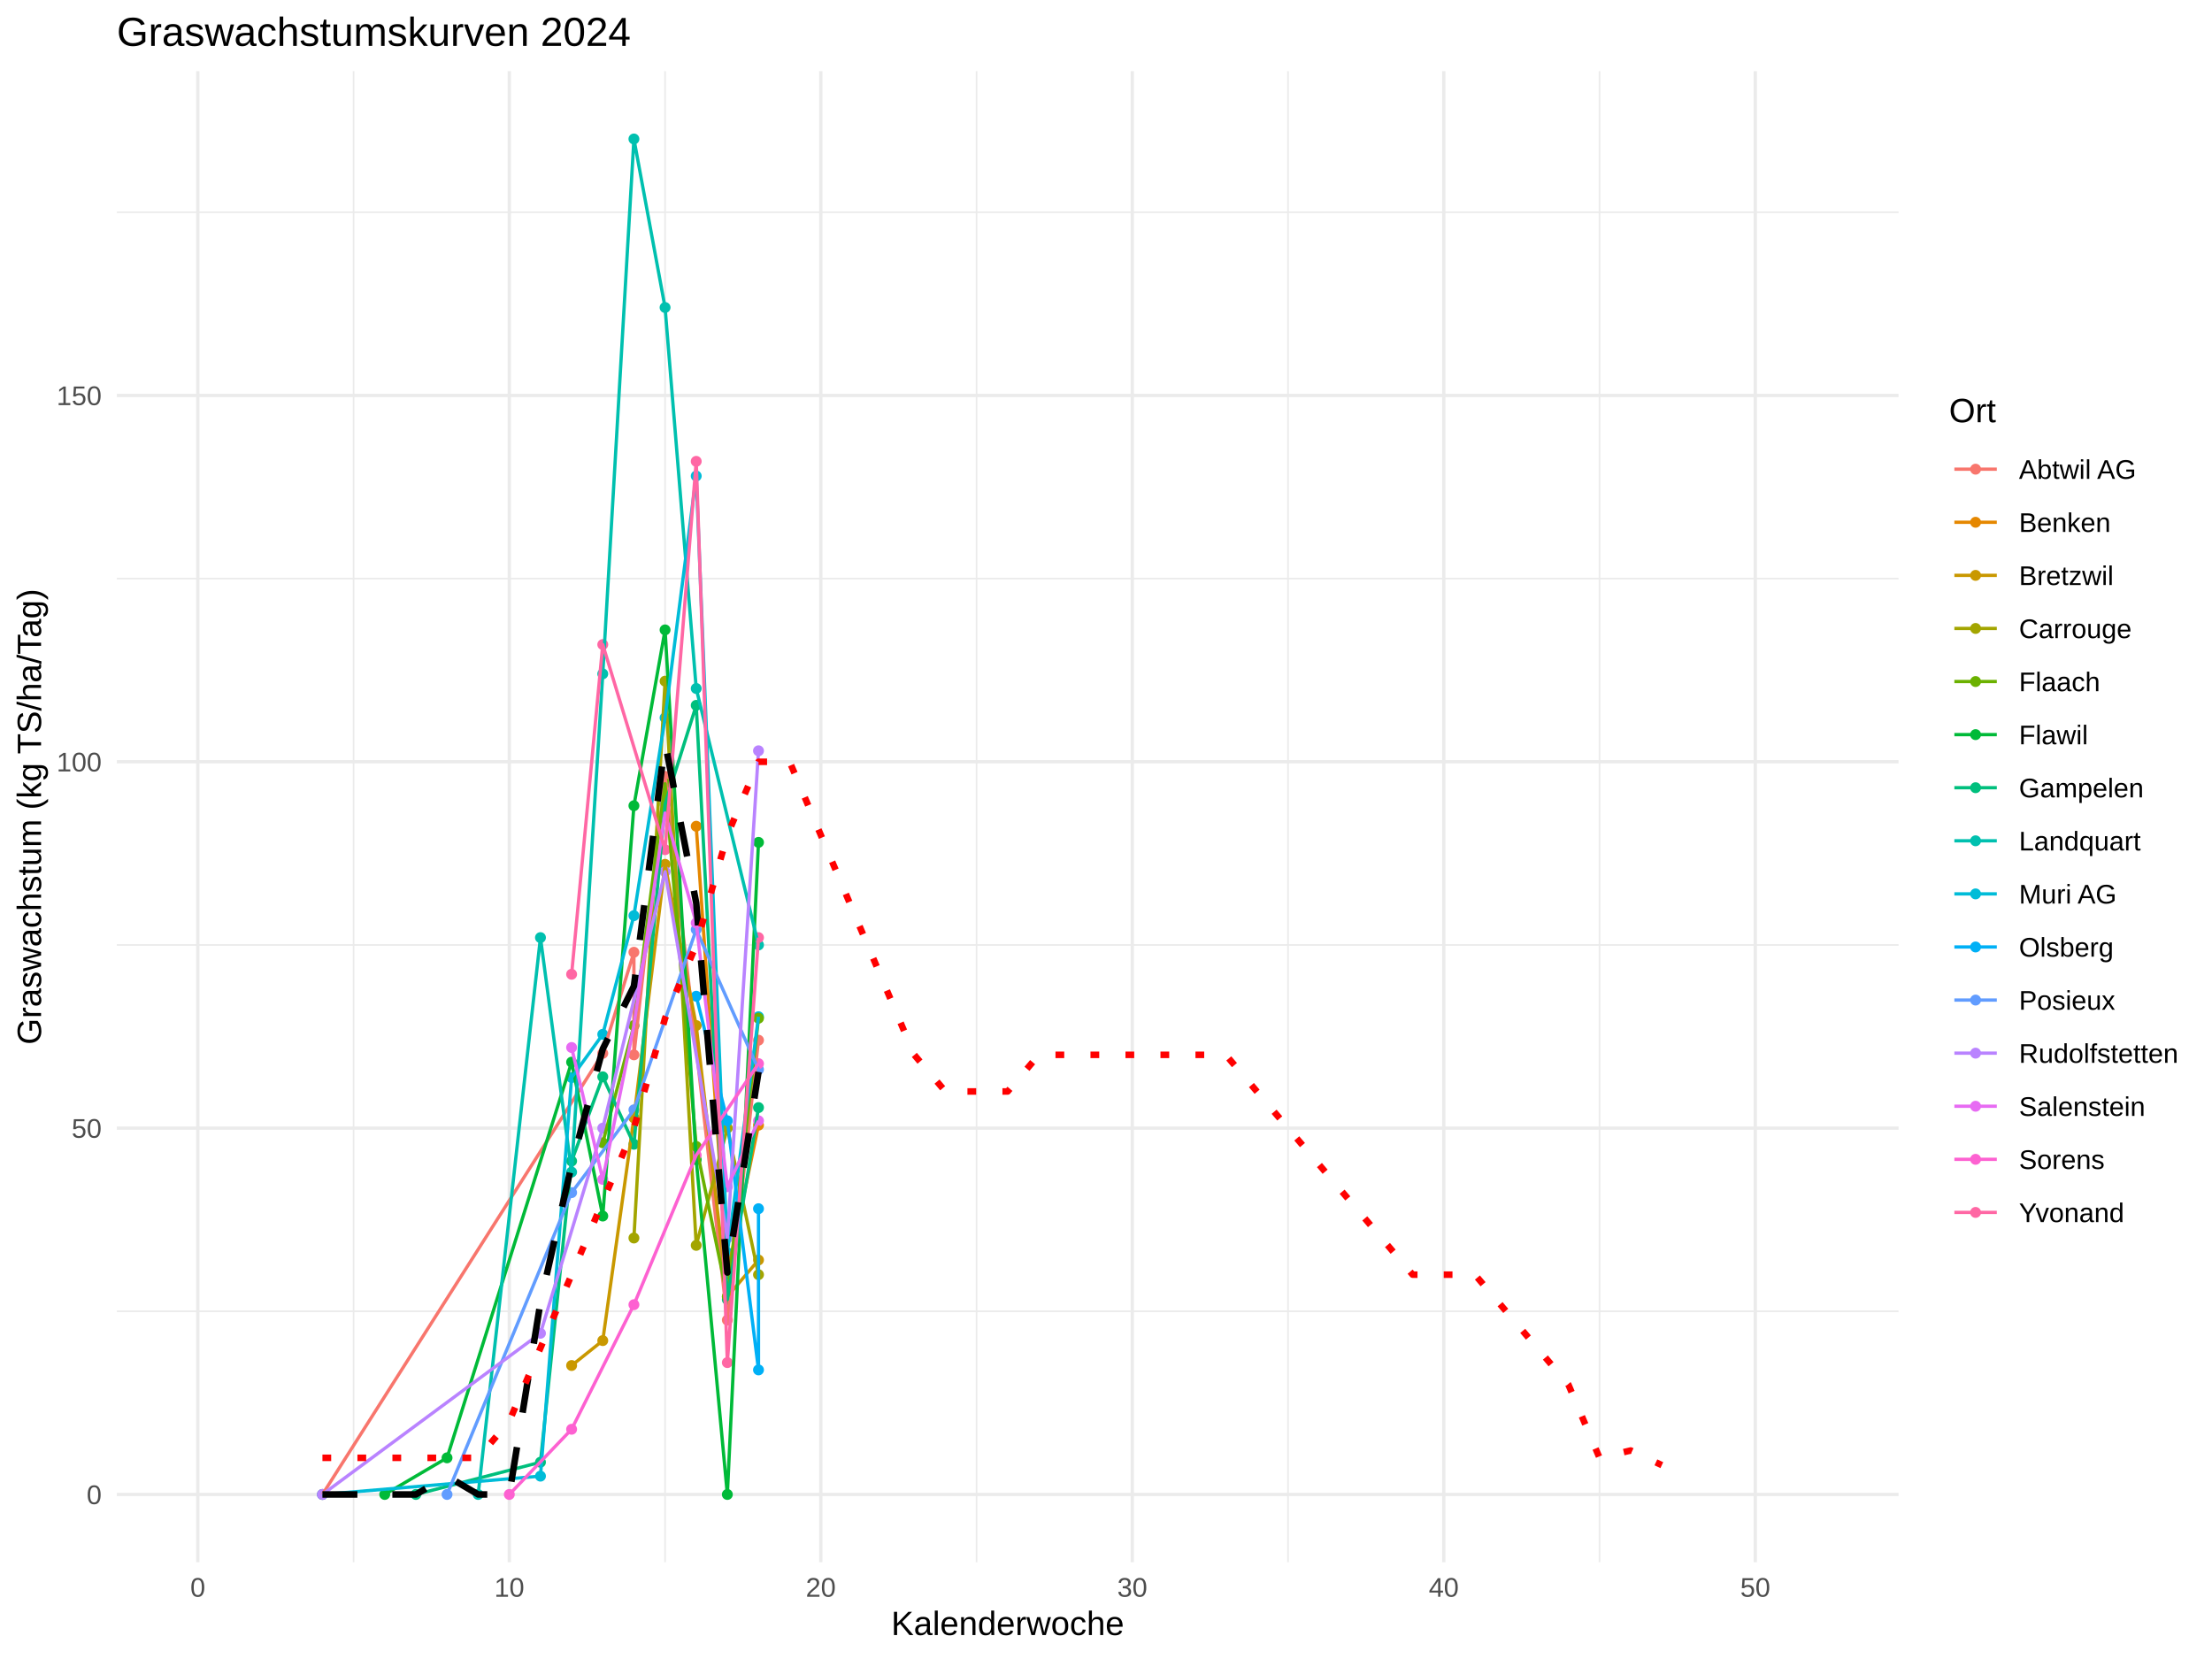
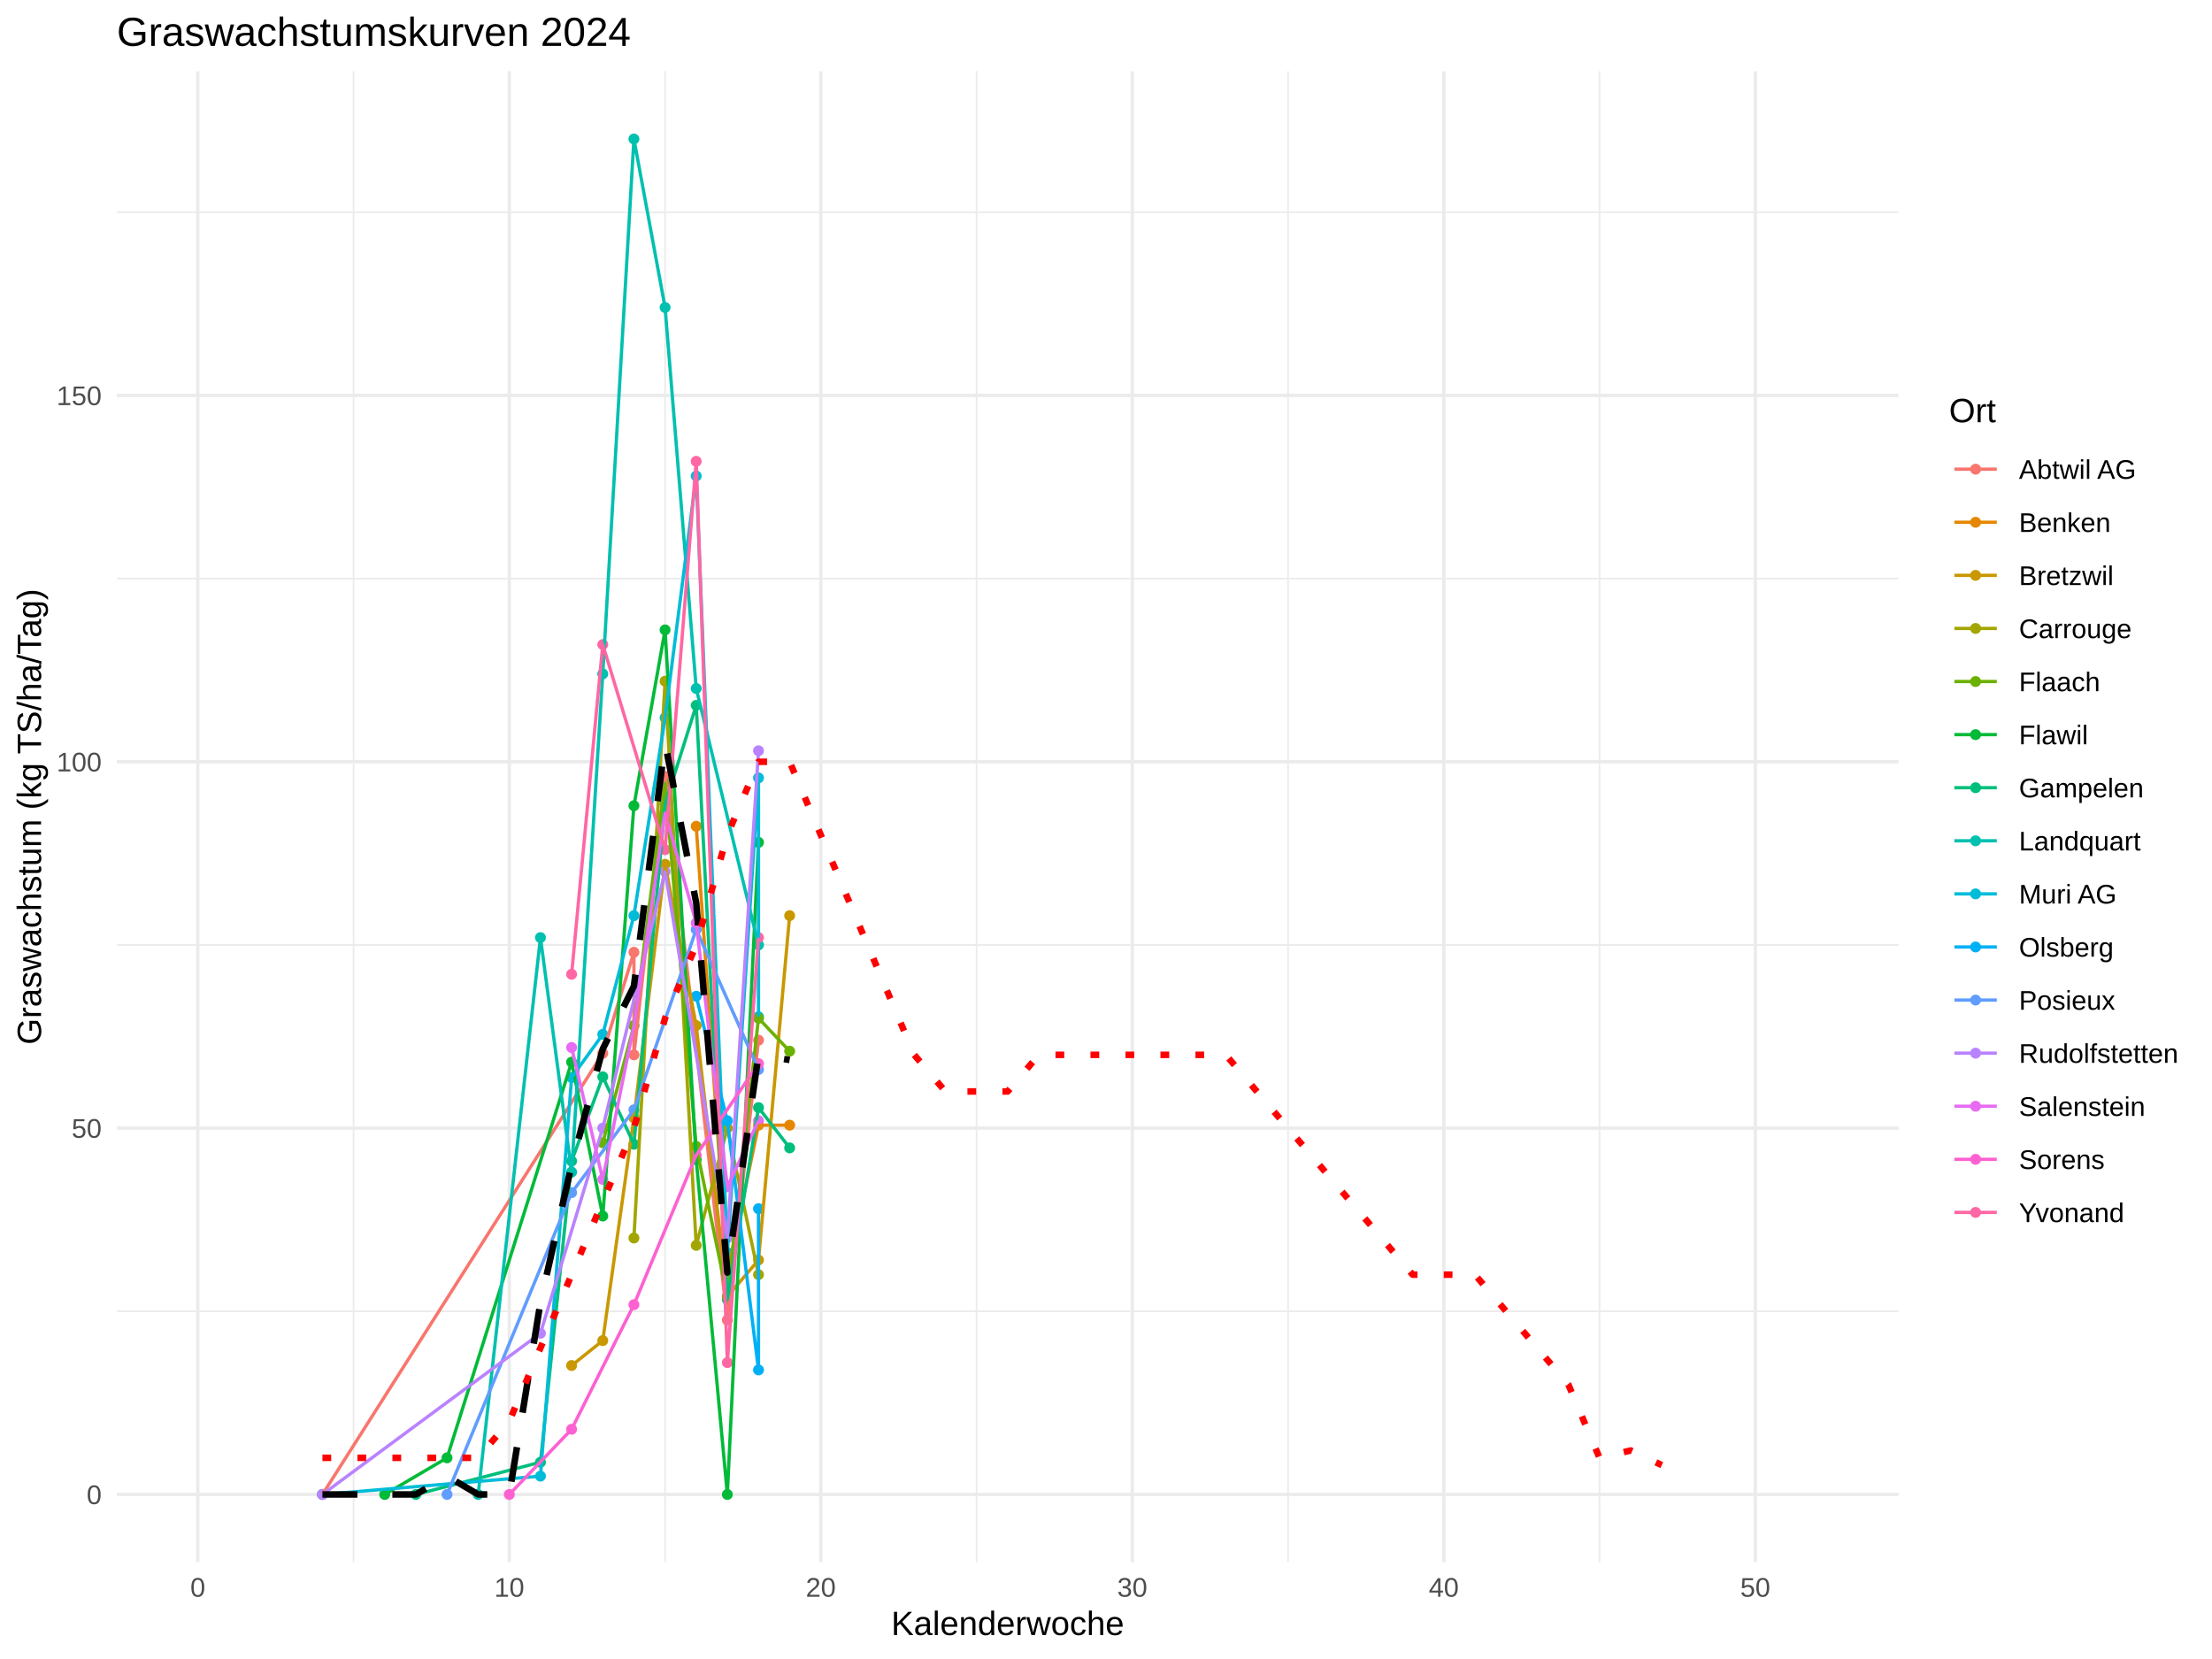
<svg xmlns="http://www.w3.org/2000/svg" class="svglite" width="720.00pt" height="540.00pt" viewBox="0 0 720.00 540.00">
  <defs>
    <style type="text/css">
    .svglite line, .svglite polyline, .svglite polygon, .svglite path, .svglite rect, .svglite circle {
      fill: none;
      stroke: #000000;
      stroke-linecap: round;
      stroke-linejoin: round;
      stroke-miterlimit: 10.00;
    }
    .svglite text {
      white-space: pre;
    }
  </style>
  </defs>
  <rect width="100%" height="100%" style="stroke: none; fill: none;" />
  <defs>
    <clipPath id="cpMC4wMHw3MjAuMDB8MC4wMHw1NDAuMDA=">
      <rect x="0.00" y="0.00" width="720.00" height="540.00" />
    </clipPath>
  </defs>
  <g clip-path="url(#cpMC4wMHw3MjAuMDB8MC4wMHw1NDAuMDA=)">
</g>
  <defs>
    <clipPath id="cpMzguMDN8NjE3Ljk3fDIzLjE4fDUwOC41MA==">
      <rect x="38.03" y="23.18" width="579.94" height="485.33" />
    </clipPath>
  </defs>
  <g clip-path="url(#cpMzguMDN8NjE3Ljk3fDIzLjE4fDUwOC41MA==)">
    <polyline points="38.03,426.82 617.97,426.82 " style="stroke-width: 0.53; stroke: #EBEBEB; stroke-linecap: butt;" />
    <polyline points="38.03,307.58 617.97,307.58 " style="stroke-width: 0.53; stroke: #EBEBEB; stroke-linecap: butt;" />
    <polyline points="38.03,188.33 617.97,188.33 " style="stroke-width: 0.53; stroke: #EBEBEB; stroke-linecap: butt;" />
    <polyline points="38.03,69.09 617.97,69.09 " style="stroke-width: 0.53; stroke: #EBEBEB; stroke-linecap: butt;" />
    <polyline points="115.09,508.50 115.09,23.18 " style="stroke-width: 0.53; stroke: #EBEBEB; stroke-linecap: butt;" />
    <polyline points="216.48,508.50 216.48,23.18 " style="stroke-width: 0.53; stroke: #EBEBEB; stroke-linecap: butt;" />
    <polyline points="317.87,508.50 317.87,23.18 " style="stroke-width: 0.53; stroke: #EBEBEB; stroke-linecap: butt;" />
    <polyline points="419.25,508.50 419.25,23.18 " style="stroke-width: 0.53; stroke: #EBEBEB; stroke-linecap: butt;" />
    <polyline points="520.64,508.50 520.64,23.18 " style="stroke-width: 0.53; stroke: #EBEBEB; stroke-linecap: butt;" />
    <polyline points="38.03,486.44 617.97,486.44 " style="stroke-width: 1.07; stroke: #EBEBEB; stroke-linecap: butt;" />
    <polyline points="38.03,367.20 617.97,367.20 " style="stroke-width: 1.07; stroke: #EBEBEB; stroke-linecap: butt;" />
    <polyline points="38.03,247.95 617.97,247.95 " style="stroke-width: 1.07; stroke: #EBEBEB; stroke-linecap: butt;" />
    <polyline points="38.03,128.71 617.97,128.71 " style="stroke-width: 1.07; stroke: #EBEBEB; stroke-linecap: butt;" />
    <polyline points="64.39,508.50 64.39,23.18 " style="stroke-width: 1.07; stroke: #EBEBEB; stroke-linecap: butt;" />
    <polyline points="165.78,508.50 165.78,23.18 " style="stroke-width: 1.07; stroke: #EBEBEB; stroke-linecap: butt;" />
    <polyline points="267.17,508.50 267.17,23.18 " style="stroke-width: 1.07; stroke: #EBEBEB; stroke-linecap: butt;" />
    <polyline points="368.56,508.50 368.56,23.18 " style="stroke-width: 1.07; stroke: #EBEBEB; stroke-linecap: butt;" />
    <polyline points="469.95,508.50 469.95,23.18 " style="stroke-width: 1.07; stroke: #EBEBEB; stroke-linecap: butt;" />
    <polyline points="571.34,508.50 571.34,23.18 " style="stroke-width: 1.07; stroke: #EBEBEB; stroke-linecap: butt;" />
    <circle cx="196.20" cy="342.87" r="1.42" style="stroke-width: 0.71; stroke: #F8766D; fill: #F8766D;" />
    <circle cx="216.48" cy="252.72" r="1.42" style="stroke-width: 0.71; stroke: #F8766D; fill: #F8766D;" />
+     <circle cx="246.89" cy="338.58" r="1.42" style="stroke-width: 0.71; stroke: #F8766D; fill: #F8766D;" />
+     <circle cx="104.95" cy="486.44" r="1.42" style="stroke-width: 0.71; stroke: #F8766D; fill: #F8766D;" />
    <circle cx="206.34" cy="309.96" r="1.42" style="stroke-width: 0.71; stroke: #F8766D; fill: #F8766D;" />
-     <circle cx="104.95" cy="486.44" r="1.42" style="stroke-width: 0.71; stroke: #F8766D; fill: #F8766D;" />
    <circle cx="236.75" cy="429.68" r="1.42" style="stroke-width: 0.71; stroke: #F8766D; fill: #F8766D;" />
-     <circle cx="246.89" cy="338.58" r="1.42" style="stroke-width: 0.71; stroke: #F8766D; fill: #F8766D;" />
    <circle cx="206.34" cy="343.35" r="1.42" style="stroke-width: 0.71; stroke: #F8766D; fill: #F8766D;" />
    <circle cx="226.62" cy="268.94" r="1.42" style="stroke-width: 0.71; stroke: #E58700; fill: #E58700;" />
+     <circle cx="236.75" cy="414.66" r="1.42" style="stroke-width: 0.71; stroke: #E58700; fill: #E58700;" />
    <circle cx="246.89" cy="366.24" r="1.42" style="stroke-width: 0.71; stroke: #E58700; fill: #E58700;" />
-     <circle cx="236.75" cy="414.66" r="1.42" style="stroke-width: 0.71; stroke: #E58700; fill: #E58700;" />
+     <circle cx="257.03" cy="366.24" r="1.42" style="stroke-width: 0.71; stroke: #E58700; fill: #E58700;" />
    <circle cx="236.75" cy="422.05" r="1.42" style="stroke-width: 0.71; stroke: #C99800; fill: #C99800;" />
    <circle cx="246.89" cy="410.13" r="1.42" style="stroke-width: 0.71; stroke: #C99800; fill: #C99800;" />
+     <circle cx="257.03" cy="298.04" r="1.42" style="stroke-width: 0.71; stroke: #C99800; fill: #C99800;" />
    <circle cx="206.34" cy="363.86" r="1.42" style="stroke-width: 0.71; stroke: #C99800; fill: #C99800;" />
    <circle cx="186.06" cy="444.47" r="1.42" style="stroke-width: 0.71; stroke: #C99800; fill: #C99800;" />
    <circle cx="226.62" cy="333.81" r="1.42" style="stroke-width: 0.71; stroke: #C99800; fill: #C99800;" />
    <circle cx="216.48" cy="281.34" r="1.42" style="stroke-width: 0.71; stroke: #C99800; fill: #C99800;" />
    <circle cx="196.20" cy="436.36" r="1.42" style="stroke-width: 0.71; stroke: #C99800; fill: #C99800;" />
    <circle cx="226.62" cy="405.36" r="1.42" style="stroke-width: 0.71; stroke: #A3A500; fill: #A3A500;" />
    <circle cx="216.48" cy="221.72" r="1.42" style="stroke-width: 0.71; stroke: #A3A500; fill: #A3A500;" />
    <circle cx="236.75" cy="367.20" r="1.42" style="stroke-width: 0.71; stroke: #A3A500; fill: #A3A500;" />
    <circle cx="246.89" cy="414.90" r="1.42" style="stroke-width: 0.71; stroke: #A3A500; fill: #A3A500;" />
    <circle cx="206.34" cy="402.97" r="1.42" style="stroke-width: 0.71; stroke: #A3A500; fill: #A3A500;" />
    <circle cx="226.62" cy="377.45" r="1.42" style="stroke-width: 0.71; stroke: #00BA38; fill: #00BA38;" />
+     <circle cx="196.20" cy="395.82" r="1.42" style="stroke-width: 0.71; stroke: #00BA38; fill: #00BA38;" />
+     <circle cx="236.75" cy="486.44" r="1.42" style="stroke-width: 0.71; stroke: #00BA38; fill: #00BA38;" />
    <circle cx="216.48" cy="205.03" r="1.42" style="stroke-width: 0.71; stroke: #00BA38; fill: #00BA38;" />
-     <circle cx="236.75" cy="486.44" r="1.42" style="stroke-width: 0.71; stroke: #00BA38; fill: #00BA38;" />
-     <circle cx="196.20" cy="395.82" r="1.42" style="stroke-width: 0.71; stroke: #00BA38; fill: #00BA38;" />
+     <circle cx="125.23" cy="486.44" r="1.42" style="stroke-width: 0.71; stroke: #00BA38; fill: #00BA38;" />
+     <circle cx="246.89" cy="274.19" r="1.42" style="stroke-width: 0.71; stroke: #00BA38; fill: #00BA38;" />
    <circle cx="145.51" cy="474.52" r="1.42" style="stroke-width: 0.71; stroke: #00BA38; fill: #00BA38;" />
-     <circle cx="125.23" cy="486.44" r="1.42" style="stroke-width: 0.71; stroke: #00BA38; fill: #00BA38;" />
    <circle cx="186.06" cy="345.73" r="1.42" style="stroke-width: 0.71; stroke: #00BA38; fill: #00BA38;" />
-     <circle cx="246.89" cy="274.19" r="1.42" style="stroke-width: 0.71; stroke: #00BA38; fill: #00BA38;" />
    <circle cx="206.34" cy="262.26" r="1.42" style="stroke-width: 0.71; stroke: #00BA38; fill: #00BA38;" />
    <circle cx="175.92" cy="475.95" r="1.42" style="stroke-width: 0.71; stroke: #00BF7D; fill: #00BF7D;" />
    <circle cx="186.06" cy="377.93" r="1.42" style="stroke-width: 0.71; stroke: #00BF7D; fill: #00BF7D;" />
    <circle cx="216.48" cy="261.79" r="1.42" style="stroke-width: 0.71; stroke: #00BF7D; fill: #00BF7D;" />
-     <circle cx="206.34" cy="372.45" r="1.42" style="stroke-width: 0.71; stroke: #00BF7D; fill: #00BF7D;" />
+     <circle cx="257.03" cy="373.64" r="1.42" style="stroke-width: 0.71; stroke: #00BF7D; fill: #00BF7D;" />
    <circle cx="236.75" cy="423.01" r="1.42" style="stroke-width: 0.71; stroke: #00BF7D; fill: #00BF7D;" />
    <circle cx="135.37" cy="486.44" r="1.42" style="stroke-width: 0.71; stroke: #00BF7D; fill: #00BF7D;" />
    <circle cx="196.20" cy="350.50" r="1.42" style="stroke-width: 0.71; stroke: #00BF7D; fill: #00BF7D;" />
+     <circle cx="206.34" cy="372.45" r="1.42" style="stroke-width: 0.71; stroke: #00BF7D; fill: #00BF7D;" />
+     <circle cx="246.89" cy="360.52" r="1.42" style="stroke-width: 0.71; stroke: #00BF7D; fill: #00BF7D;" />
    <circle cx="226.62" cy="229.59" r="1.42" style="stroke-width: 0.71; stroke: #00BF7D; fill: #00BF7D;" />
-     <circle cx="246.89" cy="360.52" r="1.42" style="stroke-width: 0.71; stroke: #00BF7D; fill: #00BF7D;" />
    <circle cx="175.92" cy="305.19" r="1.42" style="stroke-width: 0.71; stroke: #00C0AF; fill: #00C0AF;" />
    <circle cx="155.64" cy="486.44" r="1.42" style="stroke-width: 0.71; stroke: #00C0AF; fill: #00C0AF;" />
+     <circle cx="196.20" cy="219.34" r="1.42" style="stroke-width: 0.71; stroke: #00C0AF; fill: #00C0AF;" />
    <circle cx="216.48" cy="100.09" r="1.42" style="stroke-width: 0.71; stroke: #00C0AF; fill: #00C0AF;" />
+     <circle cx="186.06" cy="381.51" r="1.42" style="stroke-width: 0.71; stroke: #00C0AF; fill: #00C0AF;" />
+     <circle cx="206.34" cy="45.24" r="1.42" style="stroke-width: 0.71; stroke: #00C0AF; fill: #00C0AF;" />
+     <circle cx="246.89" cy="307.58" r="1.42" style="stroke-width: 0.71; stroke: #00C0AF; fill: #00C0AF;" />
    <circle cx="226.62" cy="224.10" r="1.42" style="stroke-width: 0.71; stroke: #00C0AF; fill: #00C0AF;" />
-     <circle cx="206.34" cy="45.24" r="1.42" style="stroke-width: 0.71; stroke: #00C0AF; fill: #00C0AF;" />
-     <circle cx="196.20" cy="219.34" r="1.42" style="stroke-width: 0.71; stroke: #00C0AF; fill: #00C0AF;" />
-     <circle cx="186.06" cy="381.51" r="1.42" style="stroke-width: 0.71; stroke: #00C0AF; fill: #00C0AF;" />
-     <circle cx="246.89" cy="307.58" r="1.42" style="stroke-width: 0.71; stroke: #00C0AF; fill: #00C0AF;" />
    <circle cx="226.62" cy="154.94" r="1.42" style="stroke-width: 0.71; stroke: #00BCD8; fill: #00BCD8;" />
    <circle cx="104.95" cy="486.44" r="1.42" style="stroke-width: 0.71; stroke: #00BCD8; fill: #00BCD8;" />
+     <circle cx="236.75" cy="407.74" r="1.42" style="stroke-width: 0.71; stroke: #00BCD8; fill: #00BCD8;" />
    <circle cx="196.20" cy="336.67" r="1.42" style="stroke-width: 0.71; stroke: #00BCD8; fill: #00BCD8;" />
-     <circle cx="236.75" cy="407.74" r="1.42" style="stroke-width: 0.71; stroke: #00BCD8; fill: #00BCD8;" />
+     <circle cx="246.89" cy="253.20" r="1.42" style="stroke-width: 0.71; stroke: #00BCD8; fill: #00BCD8;" />
+     <circle cx="175.92" cy="480.48" r="1.42" style="stroke-width: 0.71; stroke: #00BCD8; fill: #00BCD8;" />
    <circle cx="206.34" cy="298.04" r="1.42" style="stroke-width: 0.71; stroke: #00BCD8; fill: #00BCD8;" />
    <circle cx="186.06" cy="350.74" r="1.42" style="stroke-width: 0.71; stroke: #00BCD8; fill: #00BCD8;" />
    <circle cx="246.89" cy="330.95" r="1.42" style="stroke-width: 0.71; stroke: #00BCD8; fill: #00BCD8;" />
-     <circle cx="175.92" cy="480.48" r="1.42" style="stroke-width: 0.71; stroke: #00BCD8; fill: #00BCD8;" />
    <circle cx="216.48" cy="233.64" r="1.42" style="stroke-width: 0.71; stroke: #00BCD8; fill: #00BCD8;" />
    <circle cx="236.75" cy="364.81" r="1.42" style="stroke-width: 0.71; stroke: #00B0F6; fill: #00B0F6;" />
    <circle cx="246.89" cy="445.90" r="1.42" style="stroke-width: 0.71; stroke: #00B0F6; fill: #00B0F6;" />
    <circle cx="246.89" cy="393.43" r="1.42" style="stroke-width: 0.71; stroke: #00B0F6; fill: #00B0F6;" />
    <circle cx="226.62" cy="324.27" r="1.42" style="stroke-width: 0.71; stroke: #00B0F6; fill: #00B0F6;" />
    <circle cx="246.89" cy="348.12" r="1.42" style="stroke-width: 0.71; stroke: #619CFF; fill: #619CFF;" />
+     <circle cx="186.06" cy="388.19" r="1.42" style="stroke-width: 0.71; stroke: #619CFF; fill: #619CFF;" />
    <circle cx="226.62" cy="302.57" r="1.42" style="stroke-width: 0.71; stroke: #619CFF; fill: #619CFF;" />
-     <circle cx="186.06" cy="388.19" r="1.42" style="stroke-width: 0.71; stroke: #619CFF; fill: #619CFF;" />
    <circle cx="206.34" cy="361.24" r="1.42" style="stroke-width: 0.71; stroke: #619CFF; fill: #619CFF;" />
    <circle cx="145.51" cy="486.44" r="1.42" style="stroke-width: 0.71; stroke: #619CFF; fill: #619CFF;" />
    <circle cx="216.48" cy="283.73" r="1.42" style="stroke-width: 0.71; stroke: #B983FF; fill: #B983FF;" />
+     <circle cx="246.89" cy="244.38" r="1.42" style="stroke-width: 0.71; stroke: #B983FF; fill: #B983FF;" />
    <circle cx="196.20" cy="367.20" r="1.42" style="stroke-width: 0.71; stroke: #B983FF; fill: #B983FF;" />
    <circle cx="104.95" cy="486.44" r="1.42" style="stroke-width: 0.71; stroke: #B983FF; fill: #B983FF;" />
-     <circle cx="246.89" cy="244.38" r="1.42" style="stroke-width: 0.71; stroke: #B983FF; fill: #B983FF;" />
+     <circle cx="175.92" cy="433.98" r="1.42" style="stroke-width: 0.71; stroke: #B983FF; fill: #B983FF;" />
    <circle cx="236.75" cy="402.97" r="1.42" style="stroke-width: 0.71; stroke: #B983FF; fill: #B983FF;" />
-     <circle cx="175.92" cy="433.98" r="1.42" style="stroke-width: 0.71; stroke: #B983FF; fill: #B983FF;" />
    <circle cx="206.34" cy="333.81" r="1.42" style="stroke-width: 0.71; stroke: #E76BF3; fill: #E76BF3;" />
+     <circle cx="196.20" cy="383.89" r="1.42" style="stroke-width: 0.71; stroke: #E76BF3; fill: #E76BF3;" />
+     <circle cx="246.89" cy="364.81" r="1.42" style="stroke-width: 0.71; stroke: #E76BF3; fill: #E76BF3;" />
    <circle cx="216.48" cy="264.65" r="1.42" style="stroke-width: 0.71; stroke: #E76BF3; fill: #E76BF3;" />
-     <circle cx="246.89" cy="364.81" r="1.42" style="stroke-width: 0.71; stroke: #E76BF3; fill: #E76BF3;" />
    <circle cx="186.06" cy="340.96" r="1.42" style="stroke-width: 0.71; stroke: #E76BF3; fill: #E76BF3;" />
    <circle cx="226.62" cy="300.42" r="1.42" style="stroke-width: 0.71; stroke: #E76BF3; fill: #E76BF3;" />
    <circle cx="236.75" cy="386.28" r="1.42" style="stroke-width: 0.71; stroke: #E76BF3; fill: #E76BF3;" />
-     <circle cx="196.20" cy="383.89" r="1.42" style="stroke-width: 0.71; stroke: #E76BF3; fill: #E76BF3;" />
    <circle cx="216.48" cy="264.65" r="1.42" style="stroke-width: 0.71; stroke: #E76BF3; fill: #E76BF3;" />
    <circle cx="246.89" cy="346.21" r="1.42" style="stroke-width: 0.71; stroke: #FD61D1; fill: #FD61D1;" />
    <circle cx="165.78" cy="486.44" r="1.42" style="stroke-width: 0.71; stroke: #FD61D1; fill: #FD61D1;" />
    <circle cx="186.06" cy="465.22" r="1.42" style="stroke-width: 0.71; stroke: #FD61D1; fill: #FD61D1;" />
    <circle cx="206.34" cy="424.67" r="1.42" style="stroke-width: 0.71; stroke: #FD61D1; fill: #FD61D1;" />
    <circle cx="226.62" cy="376.02" r="1.42" style="stroke-width: 0.71; stroke: #FD61D1; fill: #FD61D1;" />
    <circle cx="246.89" cy="331.43" r="1.42" style="stroke-width: 0.71; stroke: #6BB100; fill: #6BB100;" />
-     <circle cx="196.20" cy="371.97" r="1.42" style="stroke-width: 0.71; stroke: #6BB100; fill: #6BB100;" />
+     <circle cx="257.03" cy="342.16" r="1.42" style="stroke-width: 0.71; stroke: #6BB100; fill: #6BB100;" />
    <circle cx="206.34" cy="333.81" r="1.42" style="stroke-width: 0.71; stroke: #6BB100; fill: #6BB100;" />
    <circle cx="236.75" cy="422.05" r="1.42" style="stroke-width: 0.71; stroke: #6BB100; fill: #6BB100;" />
+     <circle cx="196.20" cy="371.97" r="1.42" style="stroke-width: 0.71; stroke: #6BB100; fill: #6BB100;" />
    <circle cx="226.62" cy="373.16" r="1.42" style="stroke-width: 0.71; stroke: #6BB100; fill: #6BB100;" />
    <circle cx="216.48" cy="255.11" r="1.42" style="stroke-width: 0.71; stroke: #6BB100; fill: #6BB100;" />
    <circle cx="226.62" cy="150.17" r="1.42" style="stroke-width: 0.71; stroke: #FF67A4; fill: #FF67A4;" />
    <circle cx="186.06" cy="317.12" r="1.42" style="stroke-width: 0.71; stroke: #FF67A4; fill: #FF67A4;" />
    <circle cx="196.20" cy="209.80" r="1.42" style="stroke-width: 0.71; stroke: #FF67A4; fill: #FF67A4;" />
    <circle cx="216.48" cy="276.57" r="1.42" style="stroke-width: 0.71; stroke: #FF67A4; fill: #FF67A4;" />
    <circle cx="236.75" cy="443.52" r="1.42" style="stroke-width: 0.71; stroke: #FF67A4; fill: #FF67A4;" />
    <circle cx="246.89" cy="305.19" r="1.42" style="stroke-width: 0.71; stroke: #FF67A4; fill: #FF67A4;" />
    <polyline points="104.95,486.44 196.20,342.87 206.34,309.96 206.34,343.35 216.48,252.72 236.75,429.68 246.89,338.58 " style="stroke-width: 1.07; stroke: #F8766D; stroke-linecap: butt;" />
-     <polyline points="226.62,268.94 236.75,414.66 246.89,366.24 " style="stroke-width: 1.07; stroke: #E58700; stroke-linecap: butt;" />
-     <polyline points="186.06,444.47 196.20,436.36 206.34,363.86 216.48,281.34 226.62,333.81 236.75,422.05 246.89,410.13 " style="stroke-width: 1.07; stroke: #C99800; stroke-linecap: butt;" />
+     <polyline points="226.62,268.94 236.75,414.66 246.89,366.24 257.03,366.24 " style="stroke-width: 1.07; stroke: #E58700; stroke-linecap: butt;" />
+     <polyline points="186.06,444.47 196.20,436.36 206.34,363.86 216.48,281.34 226.62,333.81 236.75,422.05 246.89,410.13 257.03,298.04 " style="stroke-width: 1.07; stroke: #C99800; stroke-linecap: butt;" />
    <polyline points="206.34,402.97 216.48,221.72 226.62,405.36 236.75,367.20 246.89,414.90 " style="stroke-width: 1.07; stroke: #A3A500; stroke-linecap: butt;" />
-     <polyline points="196.20,371.97 206.34,333.81 216.48,255.11 226.62,373.16 236.75,422.05 246.89,331.43 " style="stroke-width: 1.07; stroke: #6BB100; stroke-linecap: butt;" />
+     <polyline points="196.20,371.97 206.34,333.81 216.48,255.11 226.62,373.16 236.75,422.05 246.89,331.43 257.03,342.16 " style="stroke-width: 1.07; stroke: #6BB100; stroke-linecap: butt;" />
    <polyline points="125.23,486.44 145.51,474.52 186.06,345.73 196.20,395.82 206.34,262.26 216.48,205.03 226.62,377.45 236.75,486.44 246.89,274.19 " style="stroke-width: 1.07; stroke: #00BA38; stroke-linecap: butt;" />
-     <polyline points="135.37,486.44 175.92,475.95 186.06,377.93 196.20,350.50 206.34,372.45 216.48,261.79 226.62,229.59 236.75,423.01 246.89,360.52 " style="stroke-width: 1.07; stroke: #00BF7D; stroke-linecap: butt;" />
+     <polyline points="135.37,486.44 175.92,475.95 186.06,377.93 196.20,350.50 206.34,372.45 216.48,261.79 226.62,229.59 236.75,423.01 246.89,360.52 257.03,373.64 " style="stroke-width: 1.07; stroke: #00BF7D; stroke-linecap: butt;" />
    <polyline points="155.64,486.44 175.92,305.19 186.06,381.51 196.20,219.34 206.34,45.24 216.48,100.09 226.62,224.10 246.89,307.58 " style="stroke-width: 1.07; stroke: #00C0AF; stroke-linecap: butt;" />
-     <polyline points="104.95,486.44 175.92,480.48 186.06,350.74 196.20,336.67 206.34,298.04 216.48,233.64 226.62,154.94 236.75,407.74 246.89,330.95 " style="stroke-width: 1.07; stroke: #00BCD8; stroke-linecap: butt;" />
+     <polyline points="104.95,486.44 175.92,480.48 186.06,350.74 196.20,336.67 206.34,298.04 216.48,233.64 226.62,154.94 236.75,407.74 246.89,253.20 246.89,330.95 " style="stroke-width: 1.07; stroke: #00BCD8; stroke-linecap: butt;" />
    <polyline points="226.62,324.27 236.75,364.81 246.89,445.90 246.89,393.43 " style="stroke-width: 1.07; stroke: #00B0F6; stroke-linecap: butt;" />
    <polyline points="145.51,486.44 186.06,388.19 206.34,361.24 226.62,302.57 246.89,348.12 " style="stroke-width: 1.07; stroke: #619CFF; stroke-linecap: butt;" />
    <polyline points="104.95,486.44 175.92,433.98 196.20,367.20 216.48,283.73 236.75,402.97 246.89,244.38 " style="stroke-width: 1.07; stroke: #B983FF; stroke-linecap: butt;" />
    <polyline points="186.06,340.96 196.20,383.89 206.34,333.81 216.48,264.65 216.48,264.65 226.62,300.42 236.75,386.28 246.89,364.81 " style="stroke-width: 1.07; stroke: #E76BF3; stroke-linecap: butt;" />
    <polyline points="165.78,486.44 186.06,465.22 206.34,424.67 226.62,376.02 246.89,346.21 " style="stroke-width: 1.07; stroke: #FD61D1; stroke-linecap: butt;" />
    <polyline points="186.06,317.12 196.20,209.80 216.48,276.57 226.62,150.17 236.75,443.52 246.89,305.19 " style="stroke-width: 1.07; stroke: #FF67A4; stroke-linecap: butt;" />
-     <polyline points="104.95,486.44 125.23,486.44 135.37,486.44 145.51,480.48 155.64,486.44 165.78,486.44 175.92,423.90 186.06,379.10 196.20,341.44 206.34,320.97 216.48,241.75 226.62,293.91 236.75,414.20 246.89,348.91 " style="stroke-width: 2.13; stroke-dasharray: 11.38,11.38; stroke-linecap: butt;" />
+     <polyline points="104.95,486.44 125.23,486.44 135.37,486.44 145.51,480.48 155.64,486.44 165.78,486.44 175.92,423.90 186.06,379.10 196.20,341.44 206.34,320.97 216.48,241.75 226.62,293.91 236.75,414.20 246.89,343.28 257.03,345.02 " style="stroke-width: 2.13; stroke-dasharray: 11.38,11.38; stroke-linecap: butt;" />
    <polyline points="104.95,474.52 115.09,474.52 125.23,474.52 135.37,474.52 145.51,474.52 155.64,474.52 165.78,462.59 175.92,438.75 186.06,414.90 196.20,391.05 206.34,367.20 216.48,331.43 226.62,307.58 236.75,271.80 246.89,247.95 257.03,247.95 267.17,271.80 277.31,295.65 287.45,319.50 297.59,343.35 307.73,355.27 317.87,355.27 328.00,355.27 338.14,343.35 348.28,343.35 358.42,343.35 368.56,343.35 378.70,343.35 388.84,343.35 398.98,343.35 409.11,355.27 419.25,367.20 429.39,379.12 439.53,391.05 449.67,402.97 459.81,414.90 469.95,414.90 480.09,414.90 490.23,426.82 500.36,438.75 510.50,450.67 520.64,474.52 530.78,472.13 540.92,476.90 " style="stroke-width: 2.13; stroke: #FF0000; stroke-dasharray: 2.85,8.54; stroke-linecap: butt;" />
  </g>
  <g clip-path="url(#cpMC4wMHw3MjAuMDB8MC4wMHw1NDAuMDA=)">
    <text x="33.10" y="489.59" text-anchor="end" style="font-size: 8.80px;fill: #4D4D4D; font-family: &quot;Arial&quot;;" textLength="4.90px" lengthAdjust="spacingAndGlyphs">0</text>
    <text x="33.10" y="370.35" text-anchor="end" style="font-size: 8.80px;fill: #4D4D4D; font-family: &quot;Arial&quot;;" textLength="9.79px" lengthAdjust="spacingAndGlyphs">50</text>
    <text x="33.10" y="251.10" text-anchor="end" style="font-size: 8.80px;fill: #4D4D4D; font-family: &quot;Arial&quot;;" textLength="14.69px" lengthAdjust="spacingAndGlyphs">100</text>
    <text x="33.10" y="131.86" text-anchor="end" style="font-size: 8.80px;fill: #4D4D4D; font-family: &quot;Arial&quot;;" textLength="14.69px" lengthAdjust="spacingAndGlyphs">150</text>
    <text x="64.39" y="519.74" text-anchor="middle" style="font-size: 8.80px;fill: #4D4D4D; font-family: &quot;Arial&quot;;" textLength="4.90px" lengthAdjust="spacingAndGlyphs">0</text>
    <text x="165.78" y="519.74" text-anchor="middle" style="font-size: 8.80px;fill: #4D4D4D; font-family: &quot;Arial&quot;;" textLength="9.79px" lengthAdjust="spacingAndGlyphs">10</text>
    <text x="267.17" y="519.74" text-anchor="middle" style="font-size: 8.80px;fill: #4D4D4D; font-family: &quot;Arial&quot;;" textLength="9.79px" lengthAdjust="spacingAndGlyphs">20</text>
    <text x="368.56" y="519.74" text-anchor="middle" style="font-size: 8.80px;fill: #4D4D4D; font-family: &quot;Arial&quot;;" textLength="9.79px" lengthAdjust="spacingAndGlyphs">30</text>
    <text x="469.95" y="519.74" text-anchor="middle" style="font-size: 8.80px;fill: #4D4D4D; font-family: &quot;Arial&quot;;" textLength="9.79px" lengthAdjust="spacingAndGlyphs">40</text>
    <text x="571.34" y="519.74" text-anchor="middle" style="font-size: 8.80px;fill: #4D4D4D; font-family: &quot;Arial&quot;;" textLength="9.79px" lengthAdjust="spacingAndGlyphs">50</text>
    <text x="328.00" y="532.20" text-anchor="middle" style="font-size: 11.00px; font-family: &quot;Arial&quot;;" textLength="75.84px" lengthAdjust="spacingAndGlyphs">Kalenderwoche</text>
    <text transform="translate(13.36,265.84) rotate(-90)" text-anchor="middle" style="font-size: 11.00px; font-family: &quot;Arial&quot;;" textLength="148.40px" lengthAdjust="spacingAndGlyphs">Graswachstum (kg TS/ha/Tag)</text>
    <text x="634.41" y="137.44" style="font-size: 11.00px; font-family: &quot;Arial&quot;;" textLength="15.29px" lengthAdjust="spacingAndGlyphs">Ort</text>
    <circle cx="643.05" cy="152.72" r="1.42" style="stroke-width: 0.71; stroke: #F8766D; fill: #F8766D;" />
    <line x1="636.14" y1="152.72" x2="649.96" y2="152.72" style="stroke-width: 1.07; stroke: #F8766D; stroke-linecap: butt;" />
    <circle cx="643.05" cy="170.00" r="1.42" style="stroke-width: 0.71; stroke: #E58700; fill: #E58700;" />
    <line x1="636.14" y1="170.00" x2="649.96" y2="170.00" style="stroke-width: 1.07; stroke: #E58700; stroke-linecap: butt;" />
    <circle cx="643.05" cy="187.28" r="1.42" style="stroke-width: 0.71; stroke: #C99800; fill: #C99800;" />
    <line x1="636.14" y1="187.28" x2="649.96" y2="187.28" style="stroke-width: 1.07; stroke: #C99800; stroke-linecap: butt;" />
    <circle cx="643.05" cy="204.56" r="1.42" style="stroke-width: 0.71; stroke: #A3A500; fill: #A3A500;" />
    <line x1="636.14" y1="204.56" x2="649.96" y2="204.56" style="stroke-width: 1.07; stroke: #A3A500; stroke-linecap: butt;" />
    <circle cx="643.05" cy="221.84" r="1.42" style="stroke-width: 0.71; stroke: #6BB100; fill: #6BB100;" />
    <line x1="636.14" y1="221.84" x2="649.96" y2="221.84" style="stroke-width: 1.07; stroke: #6BB100; stroke-linecap: butt;" />
    <circle cx="643.05" cy="239.12" r="1.42" style="stroke-width: 0.71; stroke: #00BA38; fill: #00BA38;" />
    <line x1="636.14" y1="239.12" x2="649.96" y2="239.12" style="stroke-width: 1.07; stroke: #00BA38; stroke-linecap: butt;" />
    <circle cx="643.05" cy="256.40" r="1.42" style="stroke-width: 0.71; stroke: #00BF7D; fill: #00BF7D;" />
    <line x1="636.14" y1="256.40" x2="649.96" y2="256.40" style="stroke-width: 1.07; stroke: #00BF7D; stroke-linecap: butt;" />
    <circle cx="643.05" cy="273.68" r="1.42" style="stroke-width: 0.71; stroke: #00C0AF; fill: #00C0AF;" />
    <line x1="636.14" y1="273.68" x2="649.96" y2="273.68" style="stroke-width: 1.07; stroke: #00C0AF; stroke-linecap: butt;" />
    <circle cx="643.05" cy="290.96" r="1.42" style="stroke-width: 0.71; stroke: #00BCD8; fill: #00BCD8;" />
    <line x1="636.14" y1="290.96" x2="649.96" y2="290.96" style="stroke-width: 1.07; stroke: #00BCD8; stroke-linecap: butt;" />
    <circle cx="643.05" cy="308.24" r="1.42" style="stroke-width: 0.71; stroke: #00B0F6; fill: #00B0F6;" />
    <line x1="636.14" y1="308.24" x2="649.96" y2="308.24" style="stroke-width: 1.07; stroke: #00B0F6; stroke-linecap: butt;" />
    <circle cx="643.05" cy="325.52" r="1.42" style="stroke-width: 0.71; stroke: #619CFF; fill: #619CFF;" />
    <line x1="636.14" y1="325.52" x2="649.96" y2="325.52" style="stroke-width: 1.07; stroke: #619CFF; stroke-linecap: butt;" />
    <circle cx="643.05" cy="342.80" r="1.42" style="stroke-width: 0.71; stroke: #B983FF; fill: #B983FF;" />
    <line x1="636.14" y1="342.80" x2="649.96" y2="342.80" style="stroke-width: 1.07; stroke: #B983FF; stroke-linecap: butt;" />
    <circle cx="643.05" cy="360.08" r="1.42" style="stroke-width: 0.71; stroke: #E76BF3; fill: #E76BF3;" />
    <line x1="636.14" y1="360.08" x2="649.96" y2="360.08" style="stroke-width: 1.07; stroke: #E76BF3; stroke-linecap: butt;" />
    <circle cx="643.05" cy="377.36" r="1.42" style="stroke-width: 0.71; stroke: #FD61D1; fill: #FD61D1;" />
    <line x1="636.14" y1="377.36" x2="649.96" y2="377.36" style="stroke-width: 1.07; stroke: #FD61D1; stroke-linecap: butt;" />
    <circle cx="643.05" cy="394.64" r="1.42" style="stroke-width: 0.71; stroke: #FF67A4; fill: #FF67A4;" />
    <line x1="636.14" y1="394.64" x2="649.96" y2="394.64" style="stroke-width: 1.07; stroke: #FF67A4; stroke-linecap: butt;" />
    <text x="657.17" y="155.87" style="font-size: 8.80px; font-family: &quot;Arial&quot;;" textLength="38.15px" lengthAdjust="spacingAndGlyphs">Abtwil AG</text>
    <text x="657.17" y="173.15" style="font-size: 8.80px; font-family: &quot;Arial&quot;;" textLength="29.85px" lengthAdjust="spacingAndGlyphs">Benken</text>
    <text x="657.17" y="190.43" style="font-size: 8.80px; font-family: &quot;Arial&quot;;" textLength="30.79px" lengthAdjust="spacingAndGlyphs">Bretzwil</text>
    <text x="657.17" y="207.71" style="font-size: 8.80px; font-family: &quot;Arial&quot;;" textLength="36.69px" lengthAdjust="spacingAndGlyphs">Carrouge</text>
    <text x="657.17" y="224.99" style="font-size: 8.80px; font-family: &quot;Arial&quot;;" textLength="26.41px" lengthAdjust="spacingAndGlyphs">Flaach</text>
    <text x="657.17" y="242.27" style="font-size: 8.80px; font-family: &quot;Arial&quot;;" textLength="22.47px" lengthAdjust="spacingAndGlyphs">Flawil</text>
    <text x="657.17" y="259.55" style="font-size: 8.80px; font-family: &quot;Arial&quot;;" textLength="40.61px" lengthAdjust="spacingAndGlyphs">Gampelen</text>
    <text x="657.17" y="276.83" style="font-size: 8.80px; font-family: &quot;Arial&quot;;" textLength="39.65px" lengthAdjust="spacingAndGlyphs">Landquart</text>
    <text x="657.17" y="294.11" style="font-size: 8.80px; font-family: &quot;Arial&quot;;" textLength="31.79px" lengthAdjust="spacingAndGlyphs">Muri AG</text>
    <text x="657.17" y="311.39" style="font-size: 8.80px; font-family: &quot;Arial&quot;;" textLength="30.82px" lengthAdjust="spacingAndGlyphs">Olsberg</text>
    <text x="657.17" y="328.67" style="font-size: 8.80px; font-family: &quot;Arial&quot;;" textLength="31.31px" lengthAdjust="spacingAndGlyphs">Posieux</text>
    <text x="657.17" y="345.95" style="font-size: 8.80px; font-family: &quot;Arial&quot;;" textLength="51.87px" lengthAdjust="spacingAndGlyphs">Rudolfstetten</text>
    <text x="657.17" y="363.23" style="font-size: 8.80px; font-family: &quot;Arial&quot;;" textLength="41.10px" lengthAdjust="spacingAndGlyphs">Salenstein</text>
    <text x="657.17" y="380.51" style="font-size: 8.80px; font-family: &quot;Arial&quot;;" textLength="27.89px" lengthAdjust="spacingAndGlyphs">Sorens</text>
    <text x="657.17" y="397.79" style="font-size: 8.80px; font-family: &quot;Arial&quot;;" textLength="34.26px" lengthAdjust="spacingAndGlyphs">Yvonand</text>
    <text x="38.03" y="14.93" style="font-size: 13.20px; font-family: &quot;Arial&quot;;" textLength="167.16px" lengthAdjust="spacingAndGlyphs">Graswachstumskurven 2024</text>
  </g>
</svg>
